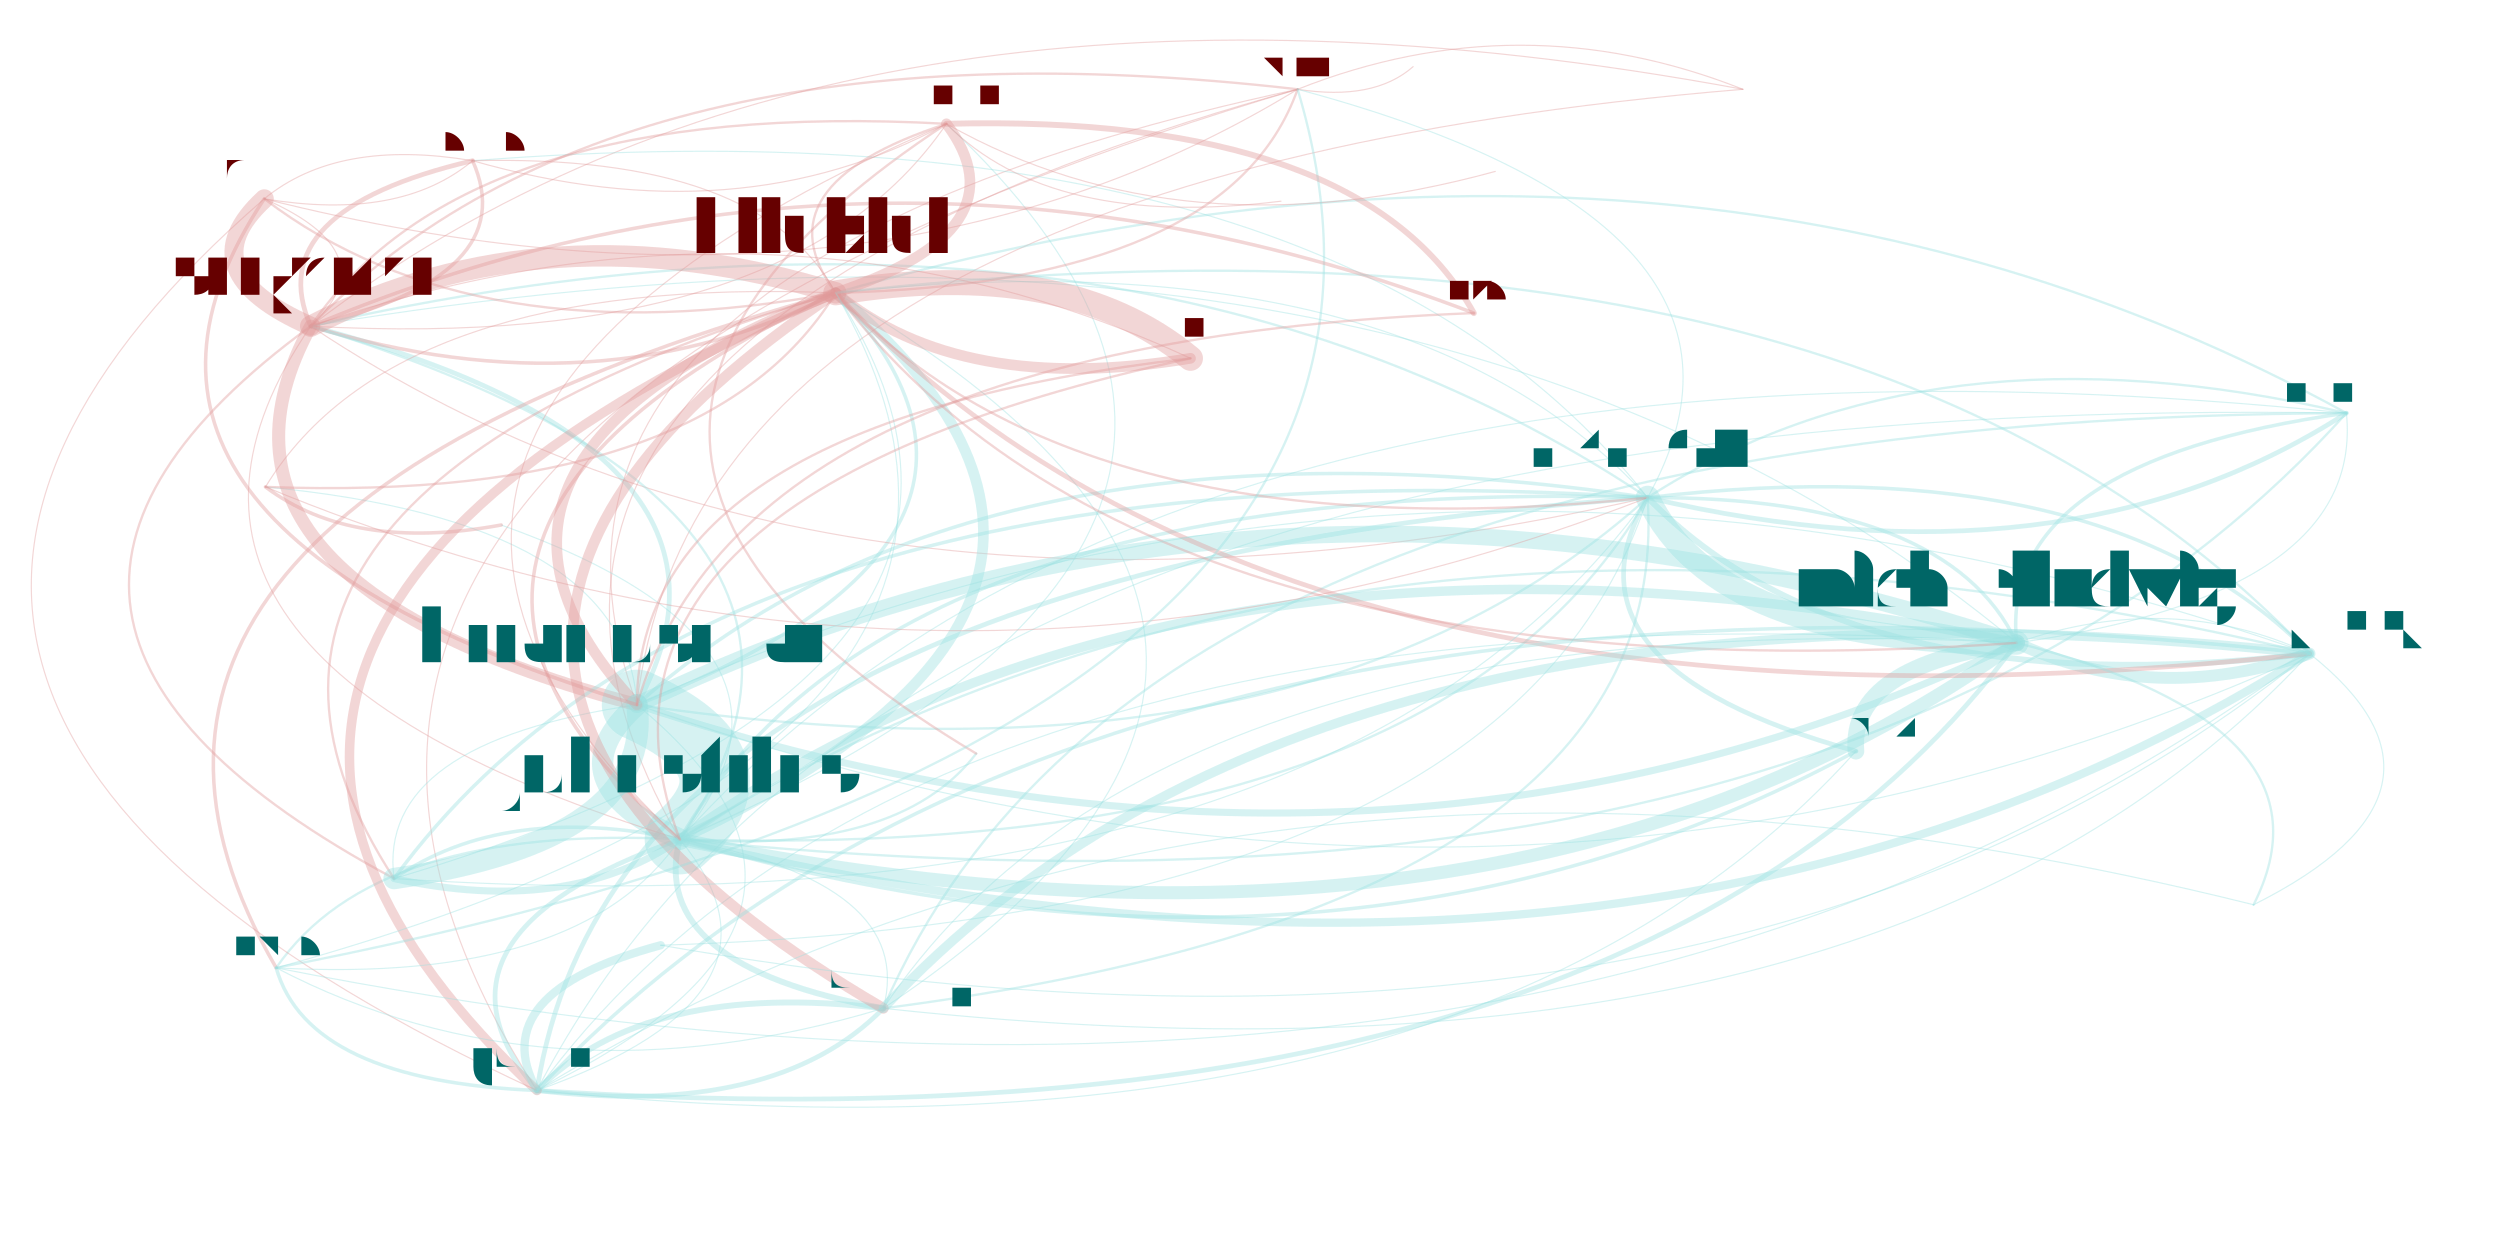
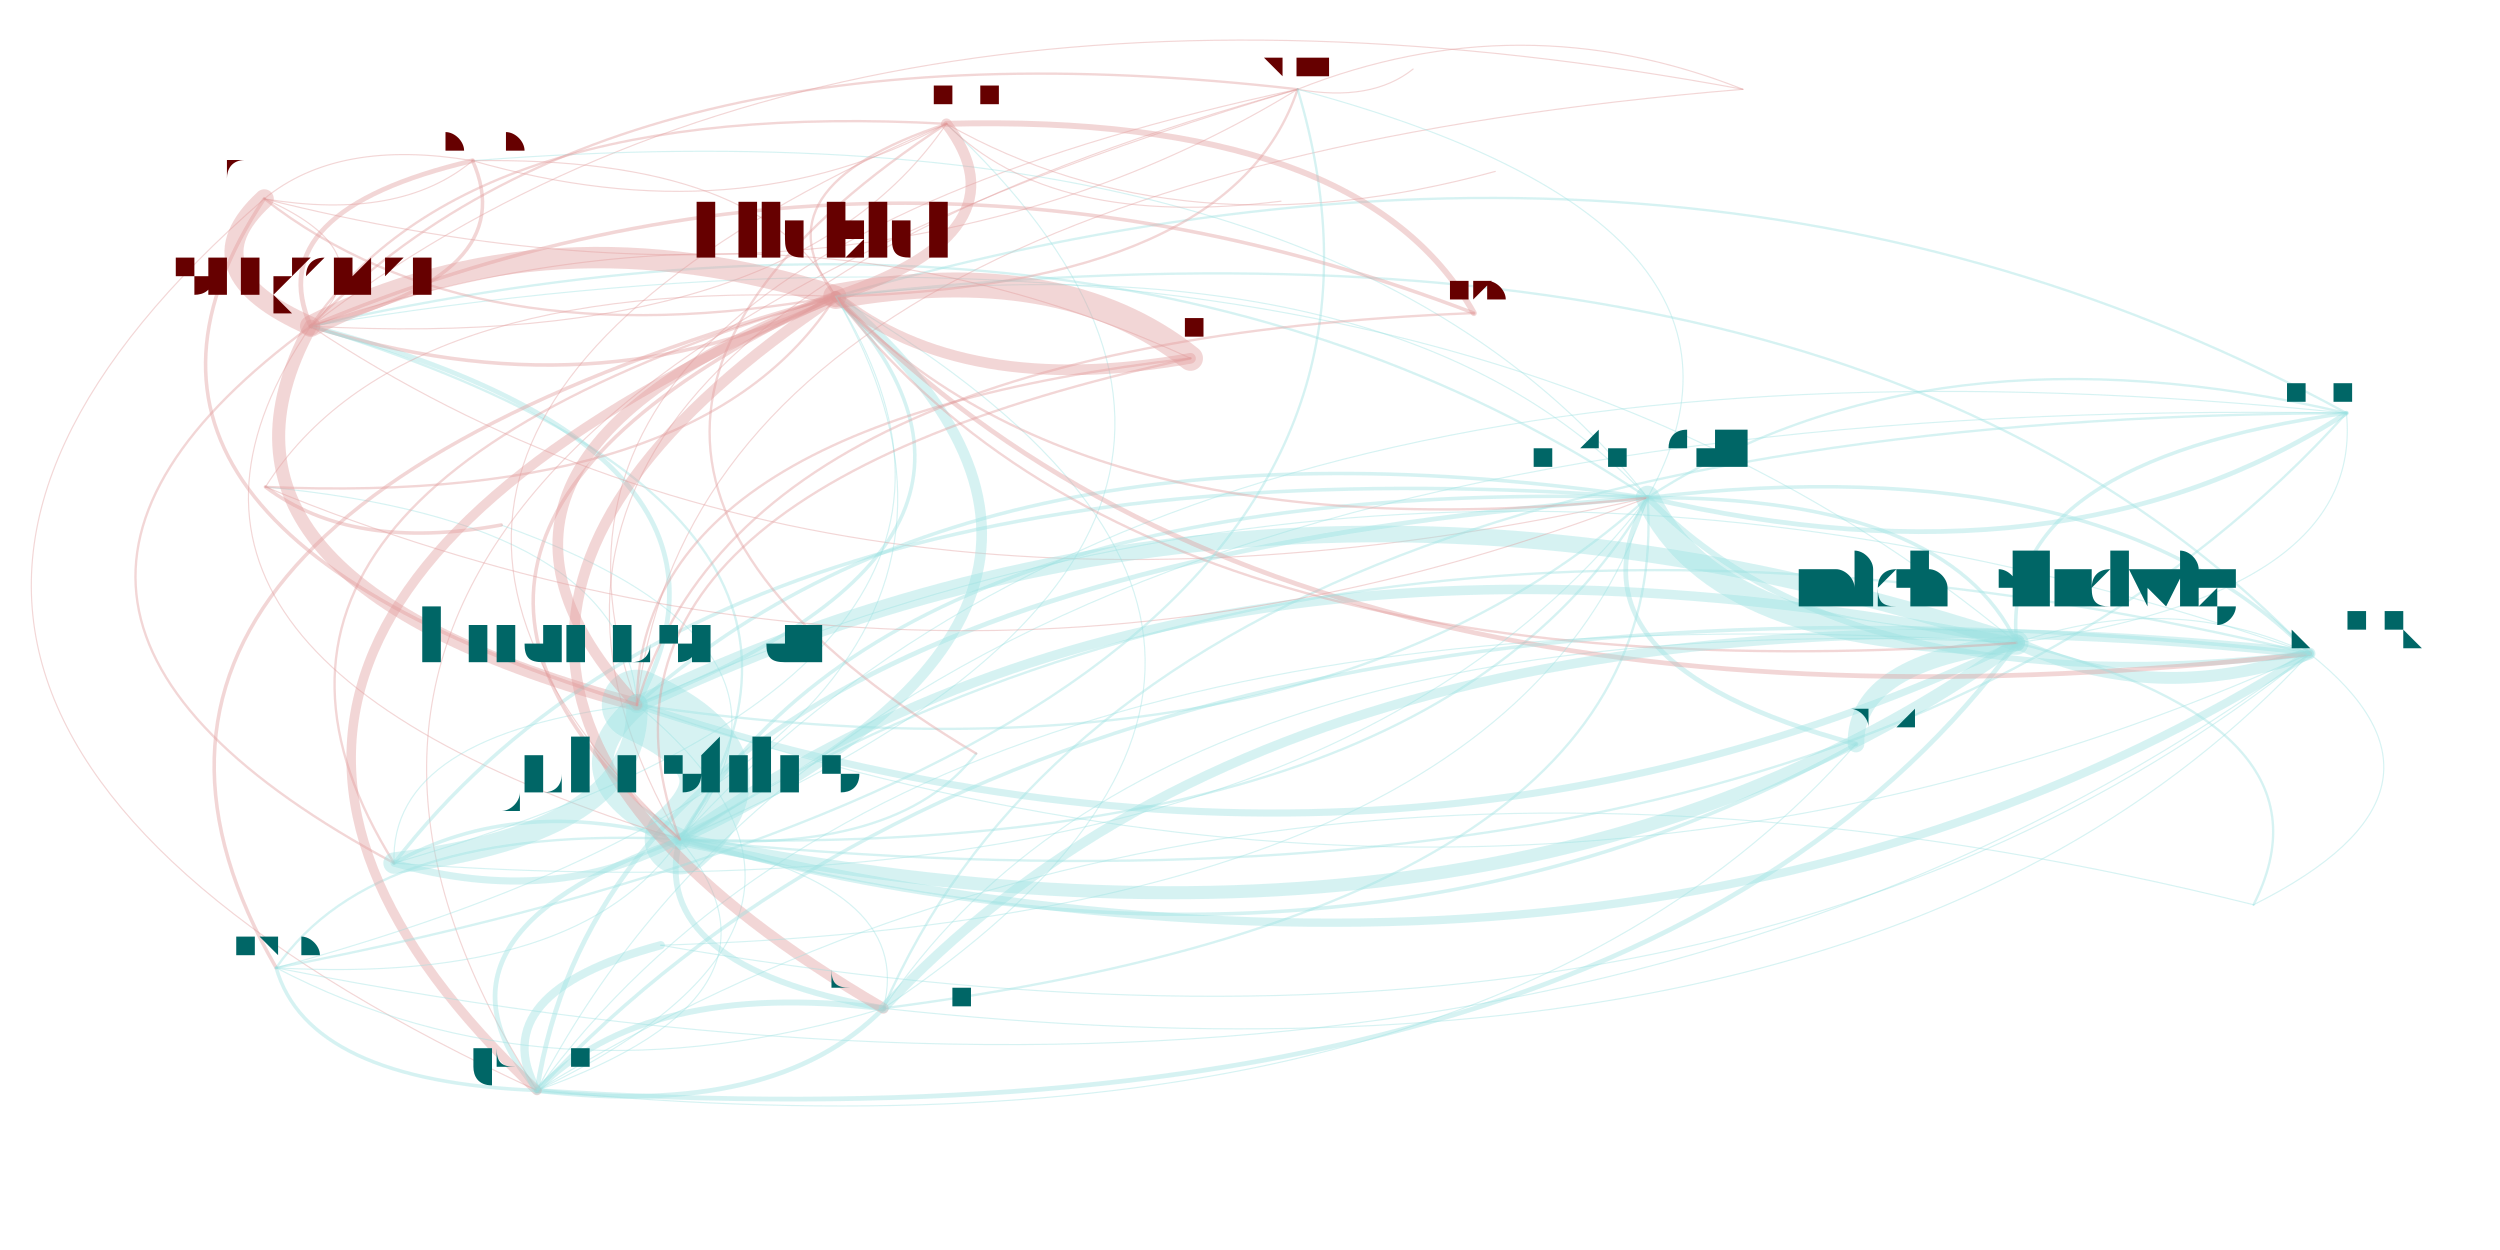
<svg xmlns="http://www.w3.org/2000/svg" width="4000" height="2000" viewBox="-0.025 -0.025 2.05 1.05">
  <style>
    path {
      fill: none;
      stroke-linecap: round;
      stroke-opacity: 0.4;
    }

    text {
      text-anchor: middle;
      alignment-baseline: hanging;
    }
  </style>
  <g opacity="0.4">
    <path d="M1.414 0.050 Q1.227 -0.024 1.040 0.050" stroke="hsl(0.0,100%,35%)" stroke-width="0.001" />
    <path d="M1.414 0.050 Q0.536 0.123 0.485 0.567" stroke="hsl(0.0,100%,35%)" stroke-width="0.001" />
    <path d="M1.414 0.050 Q0.653 -0.091 0.211 0.249" stroke="hsl(0.0,100%,35%)" stroke-width="0.001" />
    <path d="M1.040 0.050 Q0.350 0.198 0.485 0.567" stroke="hsl(0.0,100%,35%)" stroke-width="0.001" />
-     <path d="M1.040 0.050 Q1.104 0.060 1.137 0.031" stroke="hsl(0.0,100%,35%)" stroke-width="0.001" />
+     <path d="M1.040 0.050 Q1.102 0.061 1.137 0.033" stroke="hsl(0.0,100%,35%)" stroke-width="0.001" />
    <path d="M1.040 0.050 Q0.467 -0.016 0.211 0.249" stroke="hsl(0.0,100%,35%)" stroke-width="0.002" />
    <path d="M1.040 0.050 Q0.277 0.261 0.521 0.680" stroke="hsl(0.0,100%,35%)" stroke-width="0.001" />
    <path d="M1.040 0.050 Q0.048 0.343 0.401 0.891" stroke="hsl(0.0,100%,35%)" stroke-width="0.001" />
-     <path d="M0.485 0.567 Q0.846 0.427 0.652 0.221" stroke="hsl(180.0,100%,35%)" stroke-width="0.003" />
+     <path d="M0.485 0.567 Q0.843 0.429 0.652 0.224" stroke="hsl(180.0,100%,35%)" stroke-width="0.003" />
    <path d="M0.485 0.567 Q0.413 0.631 0.521 0.680" stroke="hsl(180.0,100%,35%)" stroke-width="0.018" />
    <path d="M0.485 0.567 Q0.476 0.413 0.173 0.384" stroke="hsl(180.0,100%,35%)" stroke-width="0.001" />
    <path d="M0.485 0.567 Q1.106 0.772 1.644 0.515" stroke="hsl(180.0,100%,35%)" stroke-width="0.006" />
    <path d="M0.485 0.567 Q0.603 0.353 0.211 0.249" stroke="hsl(180.0,100%,35%)" stroke-width="0.004" />
-     <path d="M0.485 0.567 Q0.266 0.599 0.281 0.713" stroke="hsl(180.0,100%,35%)" stroke-width="0.001" />
+     <path d="M0.485 0.567 Q0.277 0.592 0.281 0.700" stroke="hsl(180.0,100%,35%)" stroke-width="0.001" />
    <path d="M0.485 0.567 Q1.049 0.650 1.334 0.393" stroke="hsl(180.0,100%,35%)" stroke-width="0.002" />
    <path d="M0.485 0.567 Q1.222 0.826 1.890 0.524" stroke="hsl(180.0,100%,35%)" stroke-width="0.001" />
    <path d="M0.211 0.249 Q0.094 0.463 0.485 0.567" stroke="hsl(0.0,100%,35%)" stroke-width="0.011" />
-     <path d="M0.211 0.249 Q-0.126 0.495 0.281 0.713" stroke="hsl(0.0,100%,35%)" stroke-width="0.002" />
+     <path d="M0.211 0.249 Q-0.115 0.488 0.281 0.700" stroke="hsl(0.0,100%,35%)" stroke-width="0.002" />
    <path d="M0.211 0.249 Q0.657 0.546 1.334 0.393" stroke="hsl(0.0,100%,35%)" stroke-width="0.001" />
    <path d="M0.211 0.249 Q0.390 0.207 0.347 0.110" stroke="hsl(0.0,100%,35%)" stroke-width="0.003" />
    <path d="M0.211 0.249 Q0.277 0.188 0.172 0.142" stroke="hsl(0.0,100%,35%)" stroke-width="0.001" />
-     <path d="M0.211 0.249 Q0.454 0.323 0.652 0.221" stroke="hsl(0.0,100%,35%)" stroke-width="0.003" />
+     <path d="M0.211 0.249 Q0.451 0.325 0.652 0.224" stroke="hsl(0.0,100%,35%)" stroke-width="0.003" />
    <path d="M0.211 0.249 Q0.614 0.271 0.745 0.079" stroke="hsl(0.0,100%,35%)" stroke-width="0.001" />
    <path d="M0.211 0.249 Q0.021 0.527 0.521 0.680" stroke="hsl(0.0,100%,35%)" stroke-width="0.001" />
    <path d="M1.921 0.322 Q0.934 0.221 0.521 0.680" stroke="hsl(180.0,100%,35%)" stroke-width="0.001" />
    <path d="M1.921 0.322 Q1.628 0.363 1.644 0.515" stroke="hsl(180.0,100%,35%)" stroke-width="0.003" />
    <path d="M1.921 0.322 Q0.906 0.327 0.692 0.822" stroke="hsl(180.0,100%,35%)" stroke-width="0.002" />
    <path d="M1.921 0.322 Q0.706 0.302 0.401 0.891" stroke="hsl(180.0,100%,35%)" stroke-width="0.001" />
    <path d="M1.921 0.322 Q1.571 0.240 1.334 0.393" stroke="hsl(180.0,100%,35%)" stroke-width="0.002" />
-     <path d="M1.921 0.322 Q1.367 0.018 0.652 0.221" stroke="hsl(180.0,100%,35%)" stroke-width="0.002" />
+     <path d="M1.921 0.322 Q1.365 0.019 0.652 0.224" stroke="hsl(180.0,100%,35%)" stroke-width="0.002" />
    <path d="M0.521 0.680 Q0.594 0.616 0.485 0.567" stroke="hsl(180.0,100%,35%)" stroke-width="0.059" />
-     <path d="M0.521 0.680 Q0.374 0.649 0.281 0.713" stroke="hsl(180.0,100%,35%)" stroke-width="0.003" />
+     <path d="M0.521 0.680 Q0.385 0.642 0.281 0.700" stroke="hsl(180.0,100%,35%)" stroke-width="0.003" />
    <path d="M0.521 0.680 Q1.330 0.876 1.890 0.524" stroke="hsl(180.0,100%,35%)" stroke-width="0.007" />
    <path d="M0.521 0.680 Q1.507 0.781 1.921 0.322" stroke="hsl(180.0,100%,35%)" stroke-width="0.002" />
    <path d="M0.521 0.680 Q0.711 0.403 0.211 0.249" stroke="hsl(180.0,100%,35%)" stroke-width="0.002" />
    <path d="M0.521 0.680 Q1.215 0.822 1.644 0.515" stroke="hsl(180.0,100%,35%)" stroke-width="0.011" />
    <path d="M0.521 0.680 Q1.114 0.424 0.745 0.079" stroke="hsl(180.0,100%,35%)" stroke-width="0.001" />
    <path d="M0.521 0.680 Q0.292 0.761 0.401 0.891" stroke="hsl(180.0,100%,35%)" stroke-width="0.004" />
    <path d="M0.521 0.680 Q1.157 0.699 1.334 0.393" stroke="hsl(180.0,100%,35%)" stroke-width="0.002" />
-     <path d="M0.521 0.680 Q1.074 0.841 1.509 0.606" stroke="hsl(180.0,100%,35%)" stroke-width="0.003" />
+     <path d="M0.521 0.680 Q1.079 0.838 1.509 0.600" stroke="hsl(180.0,100%,35%)" stroke-width="0.003" />
    <path d="M0.521 0.680 Q0.493 0.786 0.692 0.822" stroke="hsl(180.0,100%,35%)" stroke-width="0.005" />
    <path d="M0.521 0.680 Q0.704 0.694 0.770 0.608" stroke="hsl(180.0,100%,35%)" stroke-width="0.002" />
    <path d="M0.521 0.680 Q0.265 0.667 0.182 0.788" stroke="hsl(180.0,100%,35%)" stroke-width="0.002" />
    <path d="M0.521 0.680 Q0.657 0.518 0.371 0.416" stroke="hsl(180.0,100%,35%)" stroke-width="0.001" />
-     <path d="M0.521 0.680 Q0.954 0.477 0.652 0.221" stroke="hsl(180.0,100%,35%)" stroke-width="0.009" />
+     <path d="M0.521 0.680 Q0.951 0.478 0.652 0.224" stroke="hsl(180.0,100%,35%)" stroke-width="0.009" />
    <path d="M1.644 0.515 Q0.721 0.454 0.401 0.891" stroke="hsl(180.0,100%,35%)" stroke-width="0.001" />
    <path d="M1.644 0.515 Q1.586 0.392 1.334 0.393" stroke="hsl(180.0,100%,35%)" stroke-width="0.003" />
    <path d="M1.644 0.515 Q1.759 0.569 1.890 0.524" stroke="hsl(180.0,100%,35%)" stroke-width="0.01" />
    <path d="M1.644 0.515 Q1.936 0.474 1.921 0.322" stroke="hsl(180.0,100%,35%)" stroke-width="0.001" />
    <path d="M1.644 0.515 Q1.023 0.309 0.485 0.567" stroke="hsl(180.0,100%,35%)" stroke-width="0.014" />
    <path d="M1.644 0.515 Q0.950 0.373 0.521 0.680" stroke="hsl(180.0,100%,35%)" stroke-width="0.008" />
-     <path d="M1.644 0.515 Q1.503 0.534 1.509 0.606" stroke="hsl(180.0,100%,35%)" stroke-width="0.014" />
+     <path d="M1.644 0.515 Q1.508 0.531 1.509 0.600" stroke="hsl(180.0,100%,35%)" stroke-width="0.014" />
    <path d="M1.644 0.515 Q0.922 0.478 0.692 0.822" stroke="hsl(180.0,100%,35%)" stroke-width="0.001" />
    <path d="M1.644 0.515 Q1.140 0.095 0.211 0.249" stroke="hsl(180.0,100%,35%)" stroke-width="0.001" />
    <path d="M0.692 0.822 Q0.492 0.798 0.401 0.891" stroke="hsl(180.0,100%,35%)" stroke-width="0.005" />
    <path d="M0.692 0.822 Q0.720 0.717 0.521 0.680" stroke="hsl(180.0,100%,35%)" stroke-width="0.001" />
-     <path d="M0.692 0.822 Q1.153 0.514 0.652 0.221" stroke="hsl(180.0,100%,35%)" stroke-width="0.001" />
+     <path d="M0.692 0.822 Q1.151 0.515 0.652 0.224" stroke="hsl(180.0,100%,35%)" stroke-width="0.001" />
    <path d="M0.692 0.822 Q1.530 0.913 1.890 0.524" stroke="hsl(180.0,100%,35%)" stroke-width="0.001" />
    <path d="M0.692 0.822 Q1.357 0.736 1.334 0.393" stroke="hsl(180.0,100%,35%)" stroke-width="0.002" />
    <path d="M0.401 0.891 Q0.629 0.810 0.521 0.680" stroke="hsl(180.0,100%,35%)" stroke-width="0.001" />
    <path d="M0.401 0.891 Q0.601 0.915 0.692 0.822" stroke="hsl(180.0,100%,35%)" stroke-width="0.004" />
    <path d="M0.401 0.891 Q0.702 0.746 0.485 0.567" stroke="hsl(180.0,100%,35%)" stroke-width="0.001" />
    <path d="M0.401 0.891 Q1.323 0.951 1.644 0.515" stroke="hsl(180.0,100%,35%)" stroke-width="0.004" />
-     <path d="M0.401 0.891 Q1.182 0.970 1.509 0.606" stroke="hsl(180.0,100%,35%)" stroke-width="0.001" />
+     <path d="M0.401 0.891 Q1.187 0.967 1.509 0.600" stroke="hsl(180.0,100%,35%)" stroke-width="0.001" />
    <path d="M1.334 0.393 Q1.392 0.516 1.644 0.515" stroke="hsl(180.0,100%,35%)" stroke-width="0.02" />
    <path d="M1.334 0.393 Q1.684 0.475 1.921 0.322" stroke="hsl(180.0,100%,35%)" stroke-width="0.004" />
    <path d="M1.334 0.393 Q0.469 0.455 0.401 0.891" stroke="hsl(180.0,100%,35%)" stroke-width="0.004" />
    <path d="M1.334 0.393 Q0.771 0.310 0.485 0.567" stroke="hsl(180.0,100%,35%)" stroke-width="0.003" />
    <path d="M1.334 0.393 Q1.067 0.054 0.347 0.110" stroke="hsl(180.0,100%,35%)" stroke-width="0.001" />
    <path d="M1.334 0.393 Q0.888 0.096 0.211 0.249" stroke="hsl(180.0,100%,35%)" stroke-width="0.002" />
    <path d="M1.334 0.393 Q0.698 0.374 0.521 0.680" stroke="hsl(180.0,100%,35%)" stroke-width="0.003" />
-     <path d="M1.334 0.393 Q0.551 0.343 0.281 0.713" stroke="hsl(180.0,100%,35%)" stroke-width="0.003" />
+     <path d="M1.334 0.393 Q0.562 0.336 0.281 0.700" stroke="hsl(180.0,100%,35%)" stroke-width="0.003" />
    <path d="M1.334 0.393 Q1.507 0.570 1.890 0.524" stroke="hsl(180.0,100%,35%)" stroke-width="0.005" />
-     <path d="M1.334 0.393 Q1.251 0.535 1.509 0.606" stroke="hsl(180.0,100%,35%)" stroke-width="0.004" />
+     <path d="M1.334 0.393 Q1.256 0.532 1.509 0.600" stroke="hsl(180.0,100%,35%)" stroke-width="0.004" />
    <path d="M1.334 0.393 Q1.462 0.163 1.040 0.050" stroke="hsl(180.0,100%,35%)" stroke-width="0.001" />
-     <path d="M1.334 0.393 Q1.131 0.170 0.652 0.221" stroke="hsl(180.0,100%,35%)" stroke-width="0.001" />
-     <path d="M0.652 0.221 Q-0.037 0.411 0.182 0.788" stroke="hsl(0.0,100%,35%)" stroke-width="0.003" />
-     <path d="M0.652 0.221 Q0.409 0.147 0.211 0.249" stroke="hsl(0.0,100%,35%)" stroke-width="0.018" />
-     <path d="M0.652 0.221 Q0.812 0.168 0.745 0.079" stroke="hsl(0.0,100%,35%)" stroke-width="0.009" />
-     <path d="M0.652 0.221 Q0.757 0.308 0.950 0.276" stroke="hsl(0.0,100%,35%)" stroke-width="0.009" />
-     <path d="M0.652 0.221 Q1.028 0.620 1.890 0.524" stroke="hsl(0.0,100%,35%)" stroke-width="0.004" />
-     <path d="M0.652 0.221 Q0.982 0.213 1.040 0.050" stroke="hsl(0.0,100%,35%)" stroke-width="0.002" />
-     <path d="M0.652 0.221 Q0.292 0.361 0.485 0.567" stroke="hsl(0.0,100%,35%)" stroke-width="0.009" />
-     <path d="M0.652 0.221 Q-0.010 0.506 0.401 0.891" stroke="hsl(0.0,100%,35%)" stroke-width="0.008" />
-     <path d="M0.652 0.221 Q0.072 0.393 0.281 0.713" stroke="hsl(0.0,100%,35%)" stroke-width="0.002" />
-     <path d="M0.652 0.221 Q0.191 0.530 0.692 0.822" stroke="hsl(0.0,100%,35%)" stroke-width="0.009" />
-     <path d="M0.652 0.221 Q0.219 0.424 0.521 0.680" stroke="hsl(0.0,100%,35%)" stroke-width="0.003" />
-     <path d="M0.652 0.221 Q0.855 0.443 1.334 0.393" stroke="hsl(0.0,100%,35%)" stroke-width="0.002" />
-     <path d="M0.652 0.221 Q0.588 0.104 0.347 0.110" stroke="hsl(0.0,100%,35%)" stroke-width="0.001" />
-     <path d="M0.652 0.221 Q0.912 0.566 1.644 0.515" stroke="hsl(0.0,100%,35%)" stroke-width="0.002" />
-     <path d="M0.652 0.221 Q0.282 0.206 0.173 0.384" stroke="hsl(0.0,100%,35%)" stroke-width="0.001" />
+     <path d="M1.334 0.393 Q1.128 0.172 0.652 0.224" stroke="hsl(180.0,100%,35%)" stroke-width="0.001" />
+     <path d="M0.652 0.224 Q-0.035 0.412 0.182 0.788" stroke="hsl(0.0,100%,35%)" stroke-width="0.003" />
+     <path d="M0.652 0.224 Q0.411 0.148 0.211 0.249" stroke="hsl(0.0,100%,35%)" stroke-width="0.018" />
+     <path d="M0.652 0.224 Q0.814 0.170 0.745 0.079" stroke="hsl(0.0,100%,35%)" stroke-width="0.009" />
+     <path d="M0.652 0.224 Q0.759 0.310 0.950 0.276" stroke="hsl(0.0,100%,35%)" stroke-width="0.009" />
+     <path d="M0.652 0.224 Q1.031 0.622 1.890 0.524" stroke="hsl(0.0,100%,35%)" stroke-width="0.004" />
+     <path d="M0.652 0.224 Q0.985 0.215 1.040 0.050" stroke="hsl(0.0,100%,35%)" stroke-width="0.002" />
+     <path d="M0.652 0.224 Q0.294 0.362 0.485 0.567" stroke="hsl(0.0,100%,35%)" stroke-width="0.009" />
+     <path d="M0.652 0.224 Q-0.007 0.507 0.401 0.891" stroke="hsl(0.0,100%,35%)" stroke-width="0.008" />
+     <path d="M0.652 0.224 Q0.086 0.388 0.281 0.700" stroke="hsl(0.0,100%,35%)" stroke-width="0.002" />
+     <path d="M0.652 0.224 Q0.193 0.531 0.692 0.822" stroke="hsl(0.0,100%,35%)" stroke-width="0.009" />
+     <path d="M0.652 0.224 Q0.221 0.426 0.521 0.680" stroke="hsl(0.0,100%,35%)" stroke-width="0.003" />
+     <path d="M0.652 0.224 Q0.858 0.445 1.334 0.393" stroke="hsl(0.0,100%,35%)" stroke-width="0.002" />
+     <path d="M0.652 0.224 Q0.591 0.106 0.347 0.110" stroke="hsl(0.0,100%,35%)" stroke-width="0.001" />
+     <path d="M0.652 0.224 Q0.915 0.568 1.644 0.515" stroke="hsl(0.0,100%,35%)" stroke-width="0.002" />
+     <path d="M0.652 0.224 Q0.285 0.208 0.173 0.384" stroke="hsl(0.0,100%,35%)" stroke-width="0.001" />
    <path d="M0.173 0.384 Q0.246 0.439 0.371 0.416" stroke="hsl(0.0,100%,35%)" stroke-width="0.003" />
    <path d="M0.173 0.384 Q0.746 0.621 1.334 0.393" stroke="hsl(0.0,100%,35%)" stroke-width="0.001" />
-     <path d="M0.173 0.384 Q0.543 0.398 0.652 0.221" stroke="hsl(0.0,100%,35%)" stroke-width="0.002" />
-     <path d="M0.281 0.713 Q0.500 0.681 0.485 0.567" stroke="hsl(180.0,100%,35%)" stroke-width="0.018" />
-     <path d="M0.281 0.713 Q0.427 0.745 0.521 0.680" stroke="hsl(180.0,100%,35%)" stroke-width="0.006" />
-     <path d="M0.281 0.713 Q1.064 0.764 1.334 0.393" stroke="hsl(180.0,100%,35%)" stroke-width="0.001" />
-     <path d="M0.281 0.713 Q0.860 0.541 0.652 0.221" stroke="hsl(180.0,100%,35%)" stroke-width="0.001" />
+     <path d="M0.173 0.384 Q0.540 0.400 0.652 0.224" stroke="hsl(0.0,100%,35%)" stroke-width="0.002" />
+     <path d="M0.281 0.700 Q0.489 0.674 0.485 0.567" stroke="hsl(180.0,100%,35%)" stroke-width="0.018" />
+     <path d="M0.281 0.700 Q0.416 0.738 0.521 0.680" stroke="hsl(180.0,100%,35%)" stroke-width="0.006" />
+     <path d="M0.281 0.700 Q1.053 0.757 1.334 0.393" stroke="hsl(180.0,100%,35%)" stroke-width="0.001" />
+     <path d="M0.281 0.700 Q0.847 0.536 0.652 0.224" stroke="hsl(180.0,100%,35%)" stroke-width="0.001" />
    <path d="M1.890 0.524 Q1.774 0.470 1.644 0.515" stroke="hsl(180.0,100%,35%)" stroke-width="0.001" />
    <path d="M1.890 0.524 Q0.852 0.410 0.401 0.891" stroke="hsl(180.0,100%,35%)" stroke-width="0.003" />
    <path d="M1.890 0.524 Q1.052 0.434 0.692 0.822" stroke="hsl(180.0,100%,35%)" stroke-width="0.008" />
-     <path d="M1.890 0.524 Q1.513 0.125 0.652 0.221" stroke="hsl(180.0,100%,35%)" stroke-width="0.002" />
+     <path d="M1.890 0.524 Q1.511 0.126 0.652 0.224" stroke="hsl(180.0,100%,35%)" stroke-width="0.002" />
    <path d="M1.890 0.524 Q1.153 0.265 0.485 0.567" stroke="hsl(180.0,100%,35%)" stroke-width="0.001" />
    <path d="M1.890 0.524 Q1.717 0.348 1.334 0.393" stroke="hsl(180.0,100%,35%)" stroke-width="0.003" />
    <path d="M1.890 0.524 Q1.080 0.328 0.521 0.680" stroke="hsl(180.0,100%,35%)" stroke-width="0.002" />
    <path d="M0.505 0.769 Q0.356 0.809 0.401 0.891" stroke="hsl(180.0,100%,35%)" stroke-width="0.007" />
    <path d="M0.505 0.769 Q1.393 0.923 1.890 0.524" stroke="hsl(180.0,100%,35%)" stroke-width="0.001" />
    <path d="M0.505 0.769 Q1.220 0.747 1.334 0.393" stroke="hsl(180.0,100%,35%)" stroke-width="0.001" />
    <path d="M0.347 0.110 Q0.168 0.152 0.211 0.249" stroke="hsl(0.0,100%,35%)" stroke-width="0.004" />
    <path d="M0.347 0.110 Q0.571 0.174 0.745 0.079" stroke="hsl(0.0,100%,35%)" stroke-width="0.001" />
    <path d="M0.347 0.110 Q0.234 0.091 0.172 0.142" stroke="hsl(0.0,100%,35%)" stroke-width="0.001" />
    <path d="M0.172 0.142 Q0.106 0.203 0.211 0.249" stroke="hsl(0.0,100%,35%)" stroke-width="0.016" />
    <path d="M0.172 0.142 Q0.286 0.161 0.347 0.110" stroke="hsl(0.0,100%,35%)" stroke-width="0.001" />
-     <path d="M0.172 0.142 Q0.349 0.277 0.652 0.221" stroke="hsl(0.0,100%,35%)" stroke-width="0.002" />
+     <path d="M0.172 0.142 Q0.347 0.279 0.652 0.224" stroke="hsl(0.0,100%,35%)" stroke-width="0.002" />
    <path d="M0.172 0.142 Q-0.011 0.417 0.485 0.567" stroke="hsl(0.0,100%,35%)" stroke-width="0.003" />
    <path d="M0.172 0.142 Q-0.312 0.562 0.401 0.891" stroke="hsl(0.0,100%,35%)" stroke-width="0.001" />
    <path d="M0.172 0.142 Q0.680 0.270 1.040 0.050" stroke="hsl(0.0,100%,35%)" stroke-width="0.001" />
    <path d="M0.745 0.079 Q0.943 0.191 1.206 0.119" stroke="hsl(0.0,100%,35%)" stroke-width="0.001" />
    <path d="M0.745 0.079 Q0.342 0.057 0.211 0.249" stroke="hsl(0.0,100%,35%)" stroke-width="0.002" />
-     <path d="M0.745 0.079 Q0.585 0.131 0.652 0.221" stroke="hsl(0.0,100%,35%)" stroke-width="0.002" />
+     <path d="M0.745 0.079 Q0.582 0.133 0.652 0.224" stroke="hsl(0.0,100%,35%)" stroke-width="0.002" />
    <path d="M0.745 0.079 Q0.152 0.335 0.521 0.680" stroke="hsl(0.0,100%,35%)" stroke-width="0.001" />
    <path d="M0.745 0.079 Q0.335 0.348 0.770 0.608" stroke="hsl(0.0,100%,35%)" stroke-width="0.002" />
    <path d="M0.745 0.079 Q0.833 0.168 1.026 0.144" stroke="hsl(0.0,100%,35%)" stroke-width="0.001" />
    <path d="M0.182 0.788 Q0.209 0.883 0.401 0.891" stroke="hsl(180.0,100%,35%)" stroke-width="0.003" />
-     <path d="M0.182 0.788 Q0.871 0.598 0.652 0.221" stroke="hsl(180.0,100%,35%)" stroke-width="0.001" />
+     <path d="M0.182 0.788 Q0.869 0.600 0.652 0.224" stroke="hsl(180.0,100%,35%)" stroke-width="0.001" />
    <path d="M0.182 0.788 Q0.438 0.802 0.521 0.680" stroke="hsl(180.0,100%,35%)" stroke-width="0.001" />
    <path d="M0.182 0.788 Q1.247 0.998 1.890 0.524" stroke="hsl(180.0,100%,35%)" stroke-width="0.001" />
    <path d="M0.182 0.788 Q1.202 0.591 1.040 0.050" stroke="hsl(180.0,100%,35%)" stroke-width="0.002" />
    <path d="M0.182 0.788 Q0.410 0.907 0.692 0.822" stroke="hsl(180.0,100%,35%)" stroke-width="0.001" />
-     <path d="M0.950 0.276 Q0.845 0.189 0.652 0.221" stroke="hsl(0.0,100%,35%)" stroke-width="0.021" />
+     <path d="M0.950 0.276 Q0.842 0.190 0.652 0.224" stroke="hsl(0.0,100%,35%)" stroke-width="0.021" />
    <path d="M0.950 0.276 Q0.412 0.392 0.521 0.680" stroke="hsl(0.0,100%,35%)" stroke-width="0.002" />
    <path d="M0.950 0.276 Q0.485 0.329 0.485 0.567" stroke="hsl(0.0,100%,35%)" stroke-width="0.002" />
    <path d="M0.950 0.276 Q0.602 0.115 0.211 0.249" stroke="hsl(0.0,100%,35%)" stroke-width="0.001" />
    <path d="M1.188 0.238 Q1.094 0.070 0.745 0.079" stroke="hsl(0.0,100%,35%)" stroke-width="0.005" />
    <path d="M1.188 0.238 Q0.691 0.048 0.211 0.249" stroke="hsl(0.0,100%,35%)" stroke-width="0.003" />
    <path d="M1.188 0.238 Q0.574 0.262 0.485 0.567" stroke="hsl(0.0,100%,35%)" stroke-width="0.002" />
    <path d="M1.843 0.735 Q1.919 0.585 1.644 0.515" stroke="hsl(180.0,100%,35%)" stroke-width="0.002" />
    <path d="M1.843 0.735 Q0.997 0.524 0.401 0.891" stroke="hsl(180.0,100%,35%)" stroke-width="0.001" />
    <path d="M1.843 0.735 Q2.035 0.639 1.890 0.524" stroke="hsl(180.0,100%,35%)" stroke-width="0.001" />
  </g>
  <text x="1.414" y="0.045" font-size="0.01" fill="hsl(0.0,100%,20%)">aperez</text>
  <text x="1.040" y="0.040" font-size="0.021" fill="hsl(0.0,100%,20%)">scroggo</text>
  <text x="0.485" y="0.528" font-size="0.077" fill="hsl(180.0,100%,20%)">brianosman</text>
  <text x="0.211" y="0.222" font-size="0.054" fill="hsl(0.0,100%,20%)">bungeman</text>
  <text x="1.921" y="0.310" font-size="0.025" fill="hsl(180.0,100%,20%)">armansito</text>
  <text x="0.521" y="0.641" font-size="0.077" fill="hsl(180.0,100%,20%)">johnstiles</text>
  <text x="1.644" y="0.484" font-size="0.062" fill="hsl(180.0,100%,20%)">michaelludwig</text>
  <text x="0.692" y="0.803" font-size="0.038" fill="hsl(180.0,100%,20%)">nicolettep</text>
  <text x="0.401" y="0.869" font-size="0.043" fill="hsl(180.0,100%,20%)">egdaniel</text>
  <text x="1.334" y="0.368" font-size="0.051" fill="hsl(180.0,100%,20%)">jvanverth</text>
-   <text x="0.652" y="0.186" font-size="0.069" fill="hsl(0.0,100%,20%)">kjlubick</text>
+   <text x="0.652" y="0.189" font-size="0.069" fill="hsl(0.0,100%,20%)">kjlubick</text>
  <text x="0.173" y="0.376" font-size="0.016" fill="hsl(0.0,100%,20%)">borenet</text>
  <text x="0.371" y="0.410" font-size="0.011" fill="hsl(0.0,100%,20%)">rmistry</text>
-   <text x="0.281" y="0.695" font-size="0.037" fill="hsl(180.0,100%,20%)">herb</text>
+   <text x="0.281" y="0.681" font-size="0.037" fill="hsl(180.0,100%,20%)">herb</text>
  <text x="1.890" y="0.503" font-size="0.043" fill="hsl(180.0,100%,20%)">robertphillips</text>
  <text x="0.505" y="0.760" font-size="0.018" fill="hsl(180.0,100%,20%)">briansalomon</text>
  <text x="0.347" y="0.100" font-size="0.021" fill="hsl(0.0,100%,20%)">jlavrova</text>
  <text x="0.172" y="0.127" font-size="0.031" fill="hsl(0.0,100%,20%)">drott</text>
  <text x="0.745" y="0.064" font-size="0.031" fill="hsl(0.0,100%,20%)">fmalita</text>
-   <text x="1.509" y="0.592" font-size="0.028" fill="hsl(180.0,100%,20%)">jamesgk</text>
+   <text x="1.509" y="0.586" font-size="0.028" fill="hsl(180.0,100%,20%)">jamesgk</text>
  <text x="1.206" y="0.116" font-size="0.006" fill="hsl(0.0,100%,20%)">sharaks</text>
  <text x="0.770" y="0.602" font-size="0.011" fill="hsl(0.0,100%,20%)">jmbetancourt</text>
  <text x="1.026" y="0.141" font-size="0.006" fill="hsl(0.0,100%,20%)">bwils</text>
  <text x="0.182" y="0.778" font-size="0.021" fill="hsl(180.0,100%,20%)">nscobie</text>
  <text x="0.950" y="0.258" font-size="0.036" fill="hsl(0.0,100%,20%)">lovisolo</text>
  <text x="1.188" y="0.228" font-size="0.02" fill="hsl(0.0,100%,20%)">mike</text>
  <text x="1.843" y="0.729" font-size="0.011" fill="hsl(180.0,100%,20%)">penghuang</text>
-   <text x="1.137" y="0.029" font-size="0.006" fill="hsl(0.0,100%,20%)">jreck</text>
+   <text x="1.137" y="0.030" font-size="0.006" fill="hsl(0.0,100%,20%)">jreck</text>
</svg>
